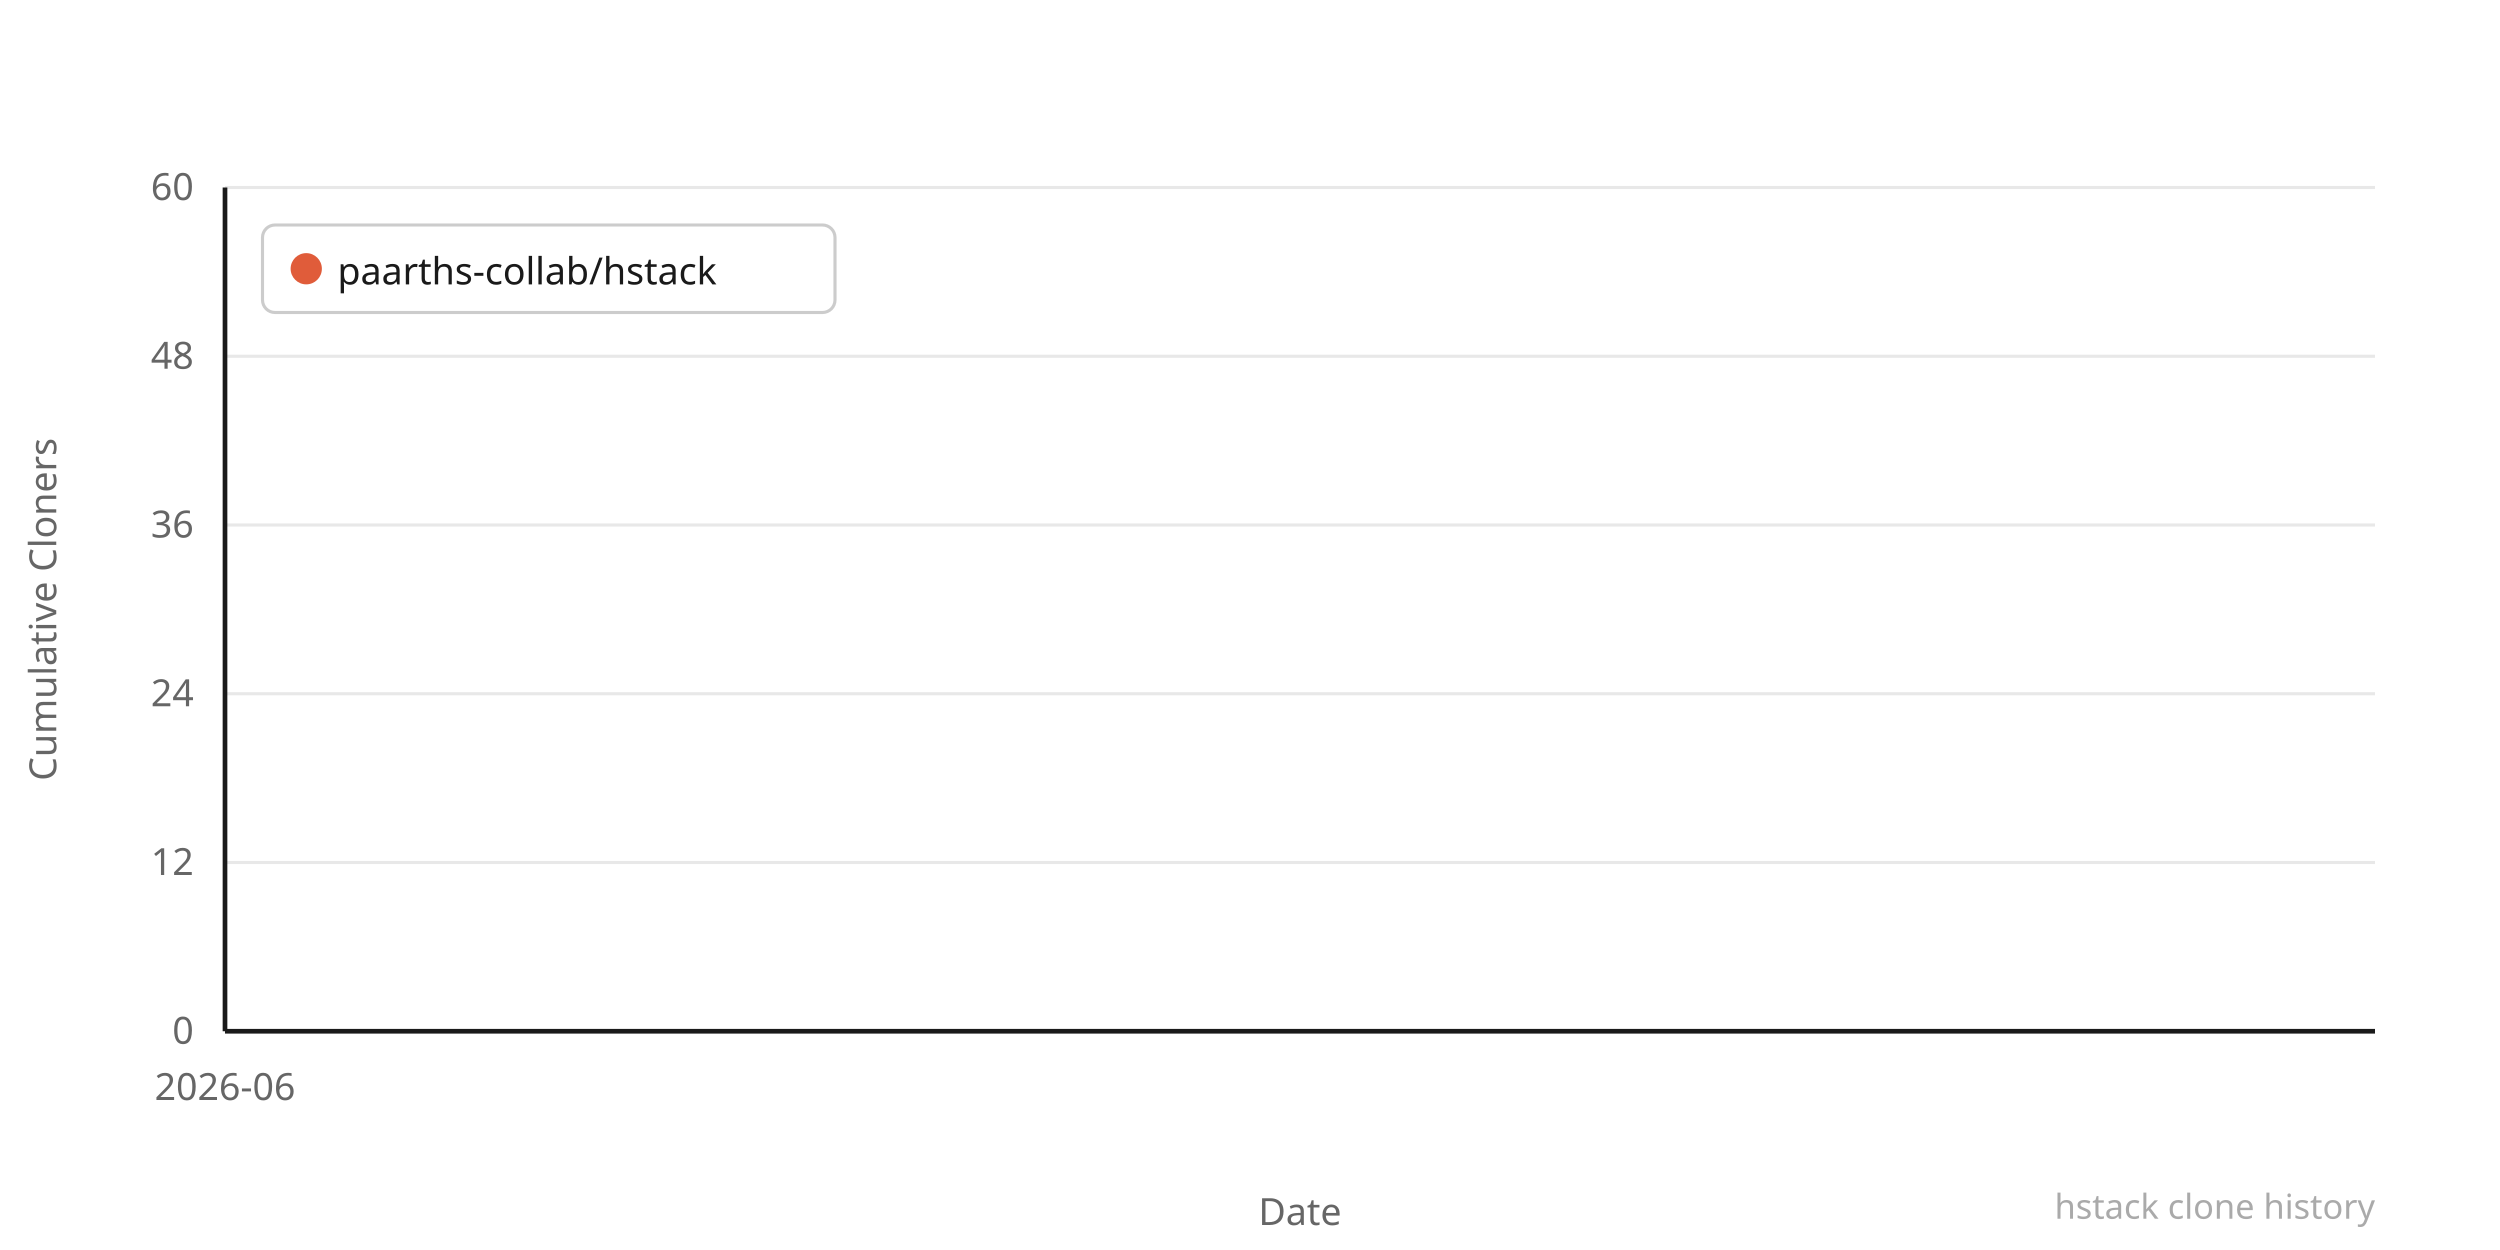
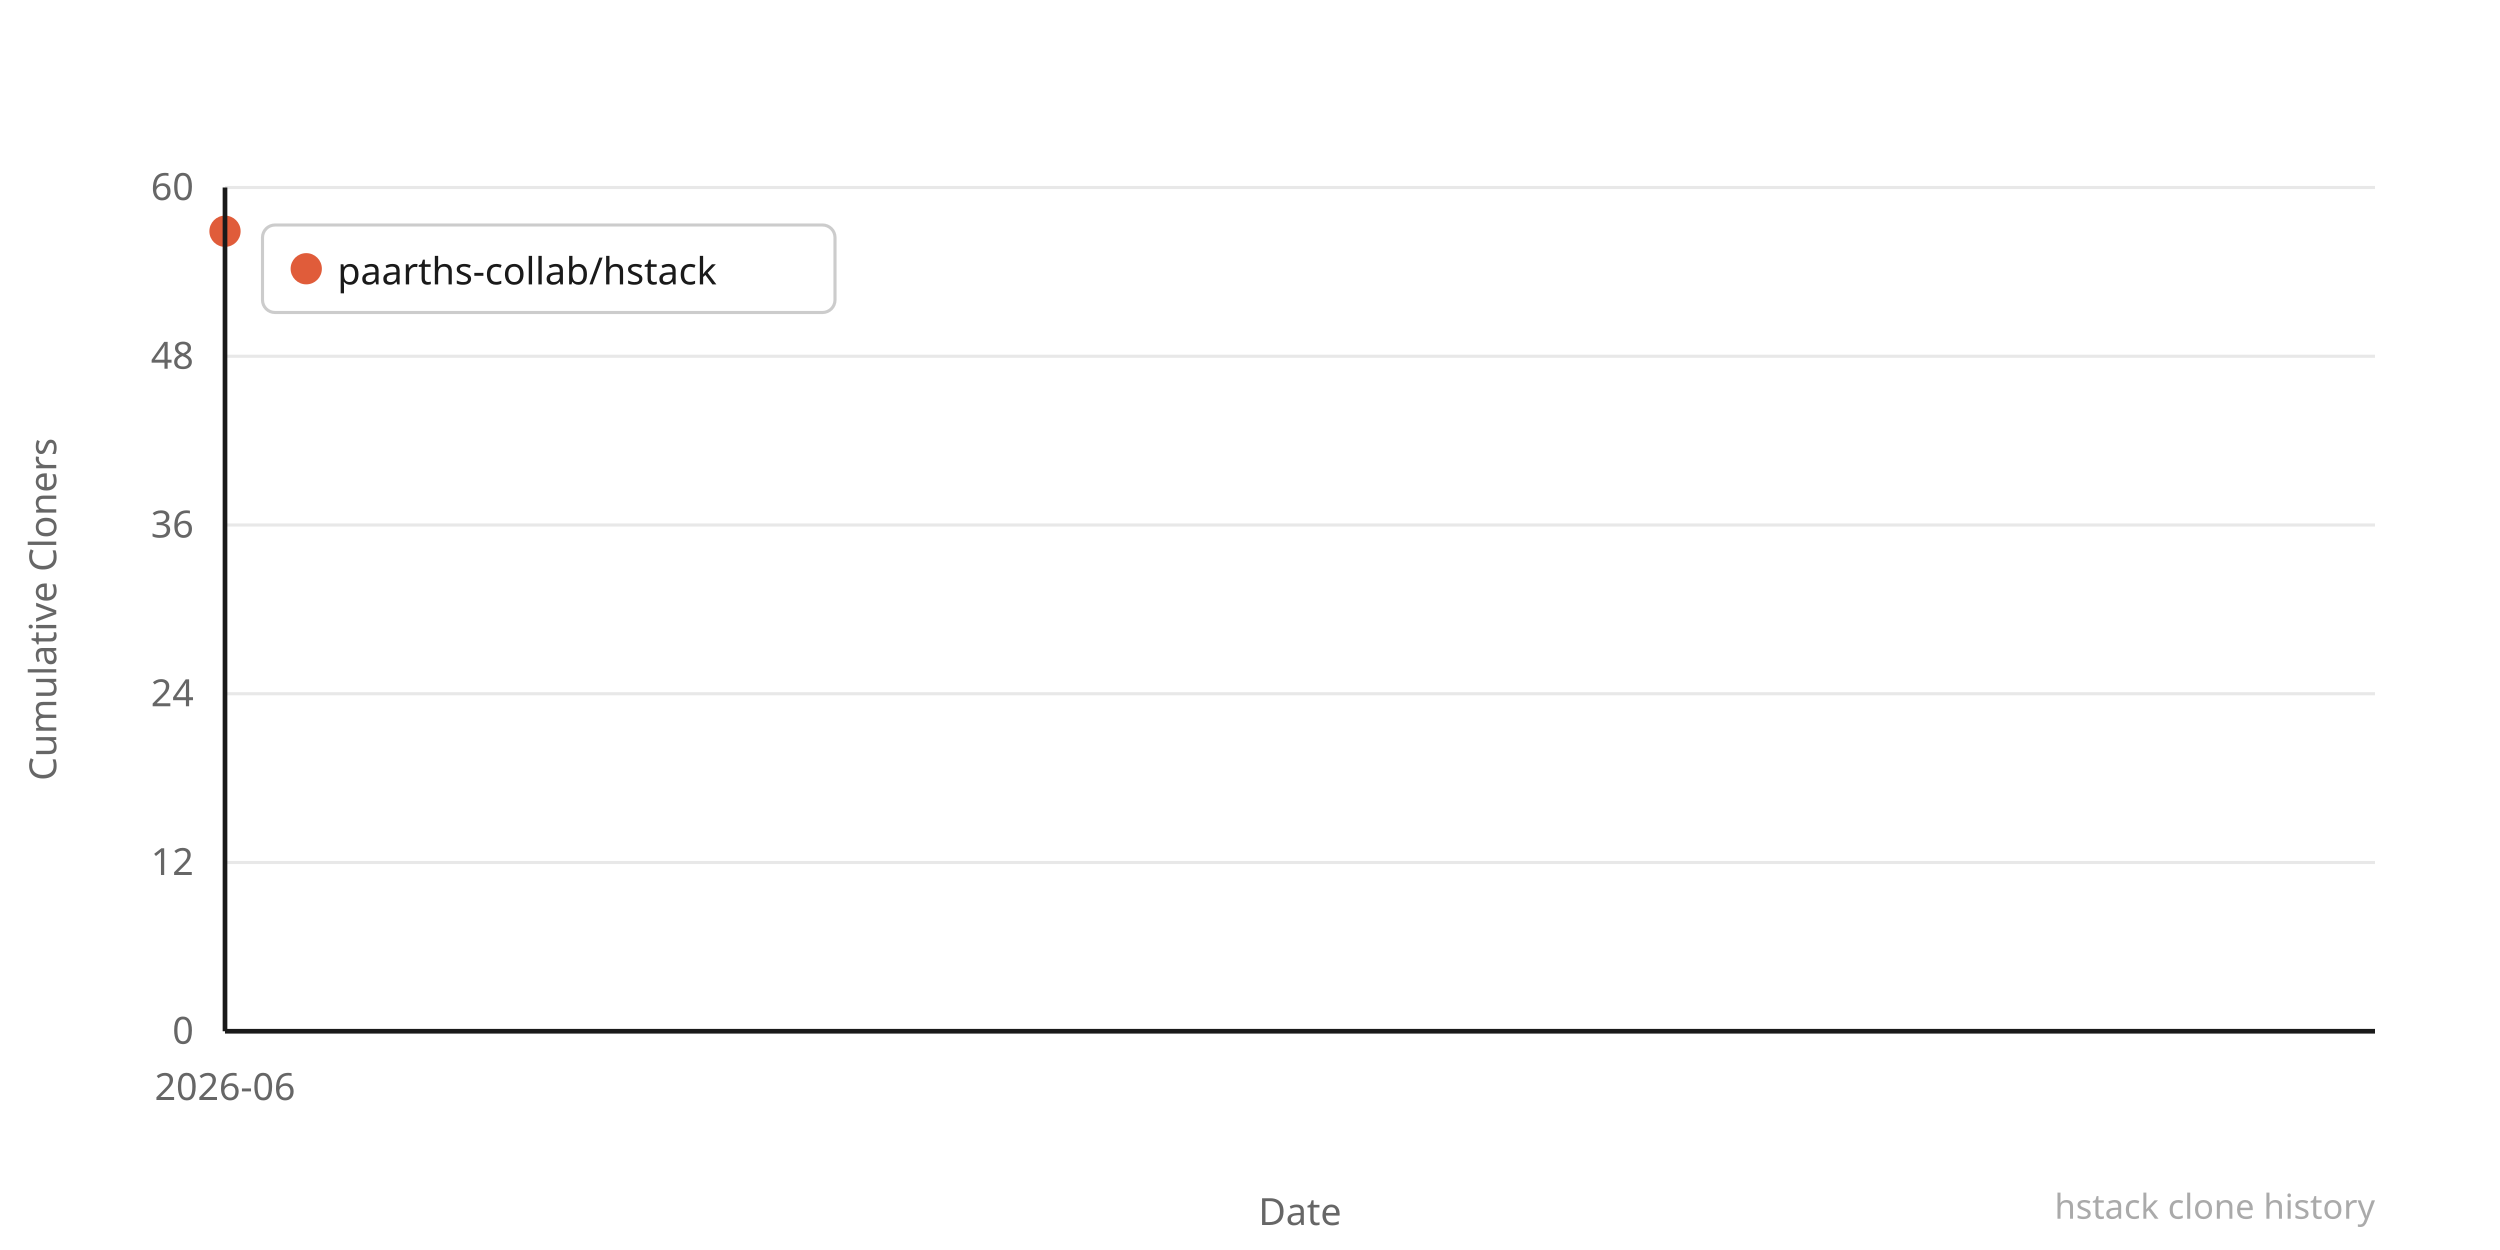
<svg xmlns="http://www.w3.org/2000/svg" width="800" height="400" viewBox="0 0 800 400">
  <rect width="800" height="400" fill="#ffffff" />
  <line x1="72" y1="330" x2="760" y2="330" stroke="#e8e8e8" stroke-width="1" />
  <text x="62" y="334" text-anchor="end" font-family="system-ui,sans-serif" font-size="12" fill="#666666">0</text>
  <line x1="72" y1="276" x2="760" y2="276" stroke="#e8e8e8" stroke-width="1" />
  <text x="62" y="280" text-anchor="end" font-family="system-ui,sans-serif" font-size="12" fill="#666666">12</text>
  <line x1="72" y1="222" x2="760" y2="222" stroke="#e8e8e8" stroke-width="1" />
  <text x="62" y="226" text-anchor="end" font-family="system-ui,sans-serif" font-size="12" fill="#666666">24</text>
  <line x1="72" y1="168" x2="760" y2="168" stroke="#e8e8e8" stroke-width="1" />
  <text x="62" y="172" text-anchor="end" font-family="system-ui,sans-serif" font-size="12" fill="#666666">36</text>
  <line x1="72" y1="114" x2="760" y2="114" stroke="#e8e8e8" stroke-width="1" />
  <text x="62" y="118" text-anchor="end" font-family="system-ui,sans-serif" font-size="12" fill="#666666">48</text>
  <line x1="72" y1="60" x2="760" y2="60" stroke="#e8e8e8" stroke-width="1" />
  <text x="62" y="64" text-anchor="end" font-family="system-ui,sans-serif" font-size="12" fill="#666666">60</text>
-   <polyline points="72,74" fill="none" stroke="#e05c3a" stroke-width="2.5" stroke-linejoin="round" stroke-linecap="round" />
+   <circle cx="72" cy="74" r="5" fill="#e05c3a" />
  <text x="72" y="352" text-anchor="middle" font-family="system-ui,sans-serif" font-size="12" fill="#666666">2026-06</text>
  <text x="-195" y="18" transform="rotate(-90)" text-anchor="middle" font-family="system-ui,sans-serif" font-size="12" fill="#666666">Cumulative Cloners</text>
  <text x="416" y="392" text-anchor="middle" font-family="system-ui,sans-serif" font-size="12" fill="#666666">Date</text>
  <line x1="72" y1="60" x2="72" y2="330" stroke="#1a1a1a" stroke-width="1.5" />
  <line x1="72" y1="330" x2="760" y2="330" stroke="#1a1a1a" stroke-width="1.5" />
  <rect x="84" y="72" width="183.2" height="28" rx="4" fill="#ffffff" stroke="#cccccc" stroke-width="1" />
  <circle cx="98" cy="86" r="5" fill="#e05c3a" />
  <text x="108" y="91" font-family="system-ui,sans-serif" font-size="12" fill="#1a1a1a">paarths-collab/hstack</text>
  <text x="760" y="390" text-anchor="end" font-family="system-ui,sans-serif" font-size="11" fill="#aaaaaa">hstack clone history</text>
</svg>
